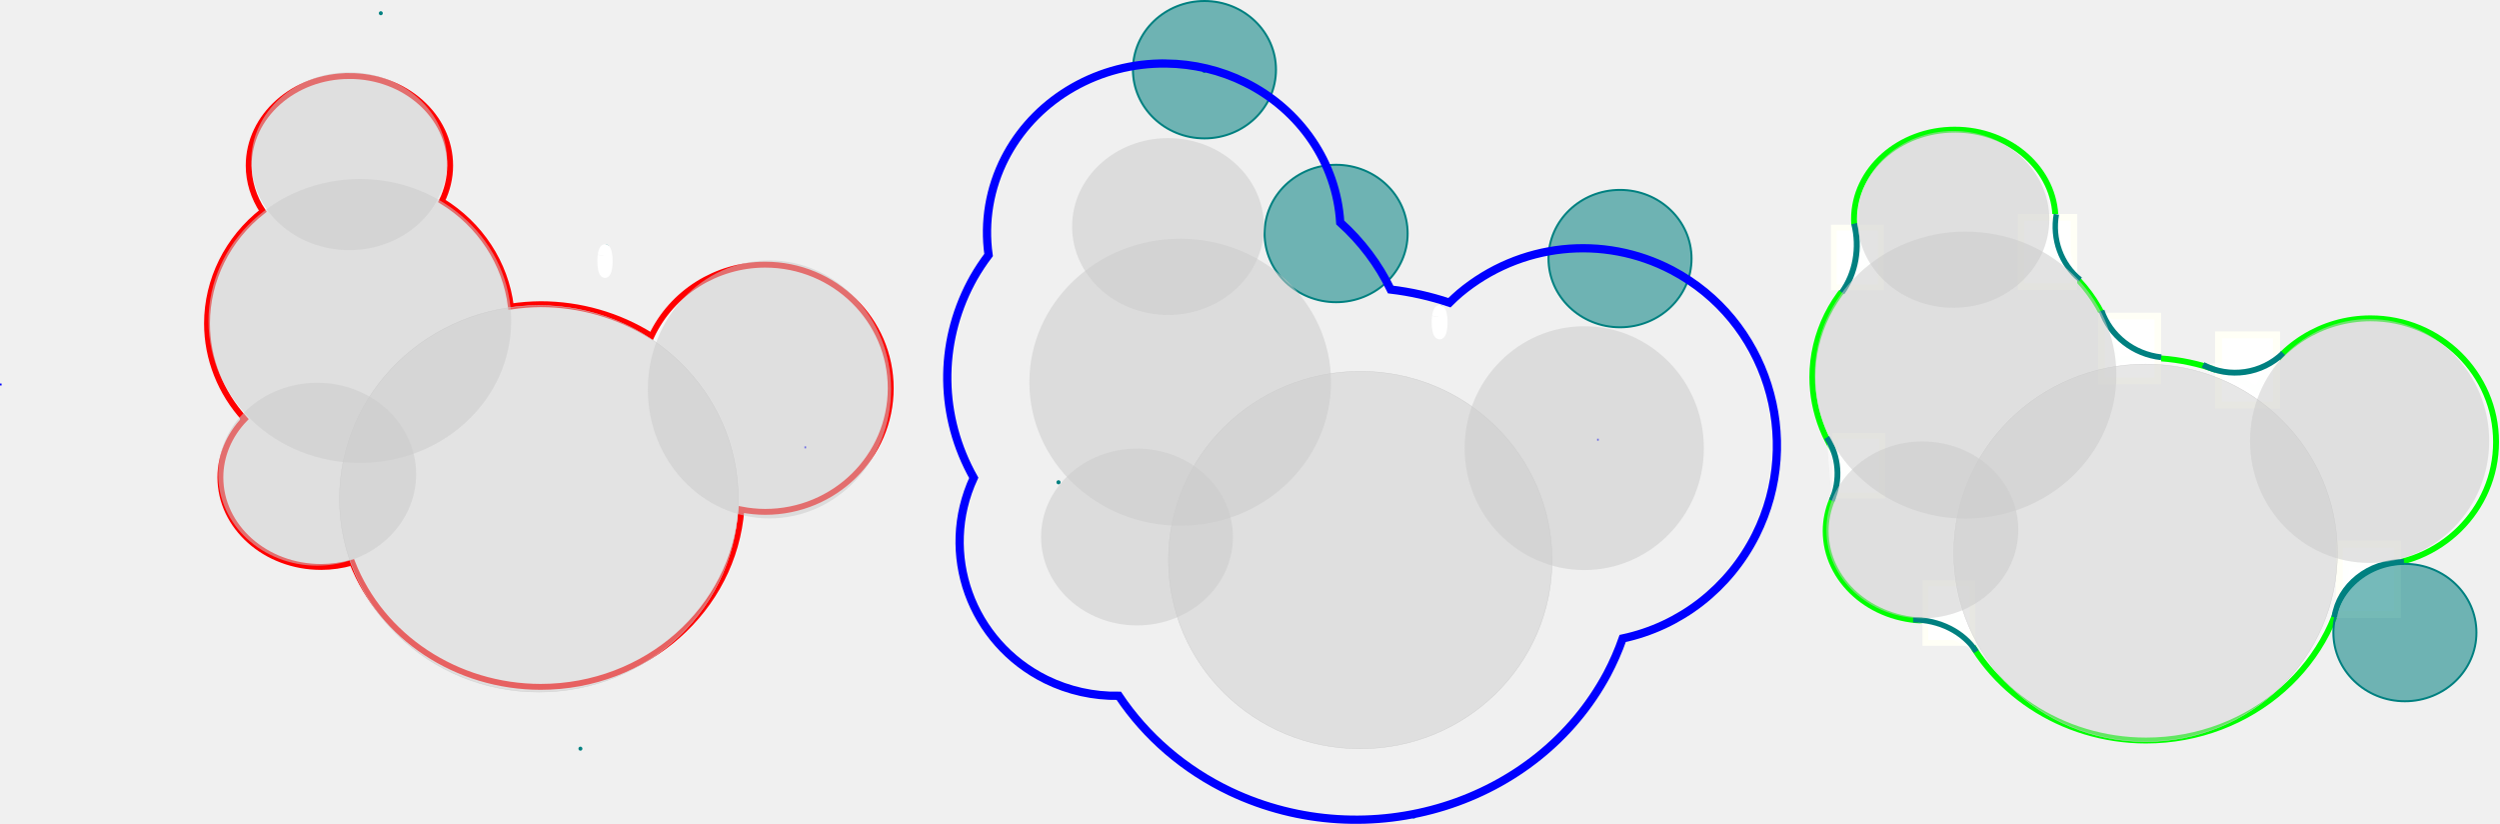
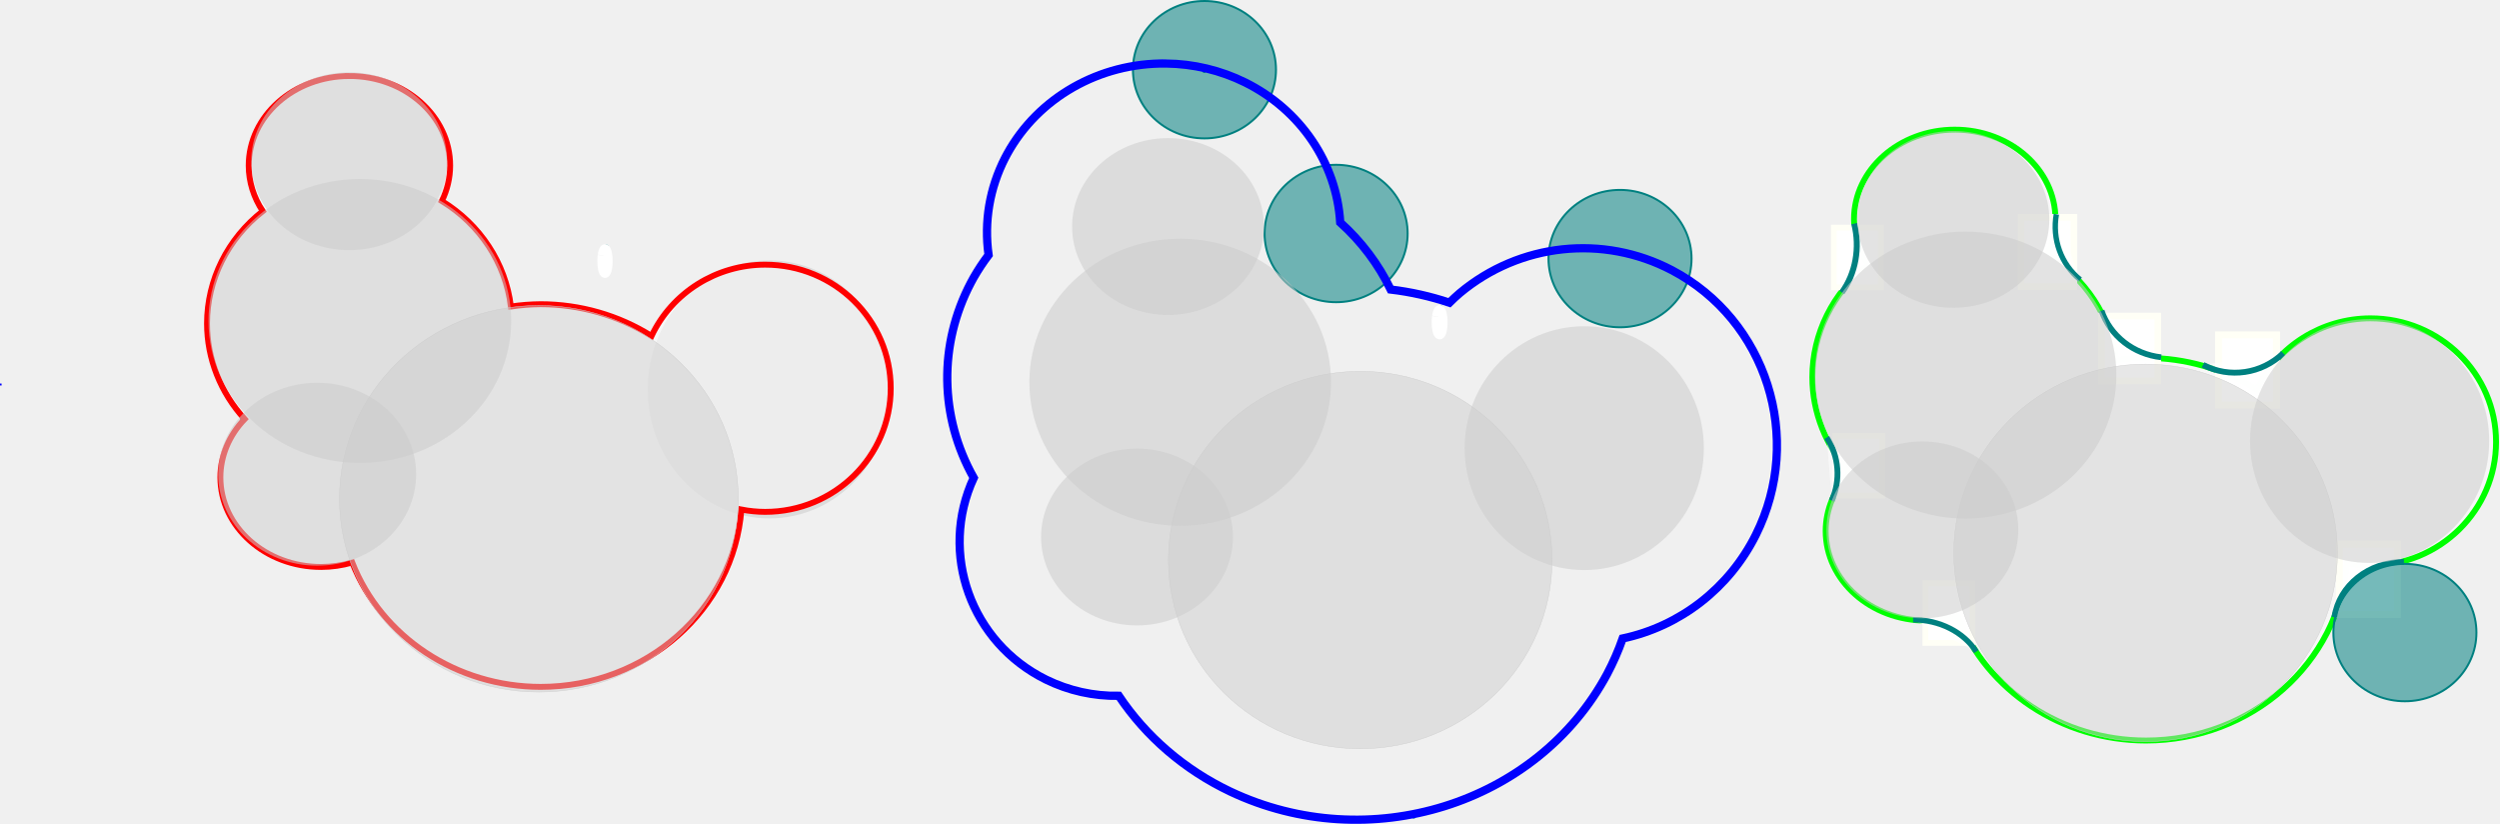
<svg xmlns="http://www.w3.org/2000/svg" width="330.15mm" height="108.799mm" viewBox="0 0 330.15 108.799" version="1.1" id="svg8">
  <defs id="defs2" />
  <g id="layer1" transform="translate(22.79701,-69.82831)">
-     <g id="g6096">
-       <path id="ellipse4515" d="m 235.45,86.953 a 13.308,11.838 0 0 0 -13.308,11.838 13.308,11.838 0 0 0 1.859,6.009 20.15,19.214 0 0 0 -7.365,14.838 20.15,19.214 0 0 0 4.976,12.621 13.308,11.838 0 0 0 -3.212,7.692 13.308,11.838 0 0 0 13.308,11.838 13.308,11.838 0 0 0 4.112,-0.588 26.604,25.268 0 0 0 24.886,16.423 26.604,25.268 0 0 0 26.53,-23.418 16.59,16.323 0 0 0 3.137,0.308 16.59,16.323 0 0 0 16.59,-16.323 16.59,16.323 0 0 0 -16.59,-16.323 16.59,16.323 0 0 0 -15.011,9.416 26.604,25.268 0 0 0 -14.655,-4.197 26.604,25.268 0 0 0 -3.923,0.309 20.15,19.214 0 0 0 -9.123,-13.934 13.308,11.838 0 0 0 1.097,-4.672 13.308,11.838 0 0 0 -13.307,-11.838 z" style="fill:#ffffff;fill-opacity:0.475;stroke:#00ff00;stroke-width:0.778" />
-       <rect y="146.856" x="231.57" height="7.878" width="6.213" id="rect5147" style="fill:#ffffff;fill-opacity:0.995;stroke:#fffff6;stroke-width:0.765;stroke-miterlimit:4;stroke-dasharray:none;stroke-opacity:1" />
-       <path d="m 229.948,151.673 a 9.529,8.136 0 0 1 8.346,4.209" style="fill:#ffffff;fill-opacity:0.54;stroke:#008080;stroke-width:0.727;stroke-miterlimit:4;stroke-dasharray:none" id="ellipse4580" />
-       <rect style="fill:#ffffff;fill-opacity:0.995;stroke:#fffff6;stroke-width:0.922;stroke-miterlimit:4;stroke-dasharray:none;stroke-opacity:1" id="rect5149" width="7.662" height="9.281" x="286.266" y="141.69" />
-       <path d="m 285.59,151.341 a 9.183,8.446 0 0 1 9.205,-7.322" id="ellipse4588" style="fill:#ffffff;fill-opacity:0.54;stroke:#008080;stroke-width:0.728;stroke-miterlimit:4;stroke-dasharray:none" />
-       <rect y="114.051" x="270.296" height="9.281" width="7.662" id="rect5151" style="fill:#ffffff;fill-opacity:0.995;stroke:#fffff6;stroke-width:0.922;stroke-miterlimit:4;stroke-dasharray:none;stroke-opacity:1" />
-       <path d="m 278.847,116.466 a 9.241,9.368 0 0 1 -10.595,1.543" style="fill:#ffffff;fill-opacity:0.54;stroke:#008080;stroke-width:0.769;stroke-miterlimit:4;stroke-dasharray:none" id="ellipse4596" />
-       <rect style="fill:#ffffff;fill-opacity:0.995;stroke:#fffff6;stroke-width:0.873;stroke-miterlimit:4;stroke-dasharray:none;stroke-opacity:1" id="rect5153" width="7.438" height="8.571" x="254.835" y="111.568" />
-       <path d="m 262.725,117.012 a 9.449,9.071 0 0 1 -7.883,-6.16" id="ellipse4604" style="fill:#ffffff;fill-opacity:0.54;stroke:#008080;stroke-width:0.765;stroke-miterlimit:4;stroke-dasharray:none" />
-       <rect style="fill:#ffffff;fill-opacity:0.995;stroke:#fffff6;stroke-width:0.872;stroke-miterlimit:4;stroke-dasharray:none;stroke-opacity:1" id="rect5143" width="6.956" height="9.142" x="244.238" y="98.529" />
-       <path d="m 252.026,106.768 a 8.374,8.815 0 0 1 -3.151,-8.641" style="fill:#ffffff;fill-opacity:0.54;stroke:#008080;stroke-width:0.71;stroke-miterlimit:4;stroke-dasharray:none" id="ellipse4612" />
-       <rect y="99.893" x="219.474" height="7.878" width="6.213" id="rect5141" style="fill:#ffffff;fill-opacity:0.995;stroke:#fffff6;stroke-width:0.765;stroke-miterlimit:4;stroke-dasharray:none;stroke-opacity:1" />
-       <path d="m 222.162,99.36 a 8.145,9.651 0 0 1 -1.63,9.095" id="ellipse4620" style="fill:#ffffff;fill-opacity:0.54;stroke:#008080;stroke-width:0.787;stroke-miterlimit:4;stroke-dasharray:none" />
-       <rect style="fill:#ffffff;fill-opacity:0.995;stroke:#fffff6;stroke-width:0.765;stroke-miterlimit:4;stroke-dasharray:none;stroke-opacity:1" id="rect5145" width="6.213" height="7.878" x="219.663" y="127.39" />
-       <path d="m 218.546,127.601 a 9.449,9.071 0 0 1 0.649,8.341" style="fill:#ffffff;fill-opacity:0.54;stroke:#008080;stroke-width:0.765;stroke-miterlimit:4;stroke-dasharray:none" id="ellipse4628" />
-       <ellipse ry="9.071" rx="9.449" cy="153.365" cx="294.922" id="ellipse4690" style="fill:#008080;fill-opacity:0.54;stroke:#008080;stroke-width:0.265" />
-       <path d="m 188.417,127.893 a 17.339,4.109 0 0 1 -0.216,0.006" id="path4835" style="fill:#ffffff;fill-opacity:0;stroke:#0000ff;stroke-width:0.265;stroke-miterlimit:4;stroke-dasharray:none" />
-       <g transform="translate(-0.1889881)" id="g5948">
-         <ellipse id="ellipse4515-6" cx="-260.853" cy="142.842" style="fill:#cccccc;fill-opacity:0.475;stroke:#cccccc;stroke-width:0.054;stroke-miterlimit:4;stroke-dasharray:none" rx="25.34" ry="24.924" transform="scale(-1,1)" />
-         <ellipse ry="16.1" rx="15.801" style="fill:#cccccc;fill-opacity:0.54;stroke:#808080;stroke-width:0;stroke-miterlimit:4;stroke-dasharray:none" cy="128.067" cx="-290.446" id="ellipse4517" transform="scale(-1,1)" />
-         <ellipse id="ellipse4519" cx="-237.067" cy="119.364" style="fill:#cccccc;fill-opacity:0.54;stroke:#808080;stroke-width:0;stroke-miterlimit:4;stroke-dasharray:none" rx="19.927" ry="18.953" transform="scale(-1,1)" />
-         <ellipse ry="11.676" rx="12.675" style="fill:#cccccc;fill-opacity:0.54;stroke:#808080;stroke-width:0;stroke-miterlimit:4;stroke-dasharray:none" cy="98.8" cx="-235.46" id="ellipse4521" transform="scale(-1,1)" />
-         <ellipse id="ellipse4523" cx="-231.361" cy="139.801" style="fill:#cccccc;fill-opacity:0.54;stroke:#808080;stroke-width:0;stroke-miterlimit:4;stroke-dasharray:none" rx="12.675" ry="11.676" transform="scale(-1,1)" />
-       </g>
-       <ellipse ry="0.14" rx="0.135" cy="125.156" cx="9.17" id="path4566" style="fill:#008080;fill-opacity:0.54;stroke:#008080;stroke-width:0.256" />
-       <ellipse ry="0.14" rx="0.135" cy="102.402" cx="57.318" id="circle4600" style="fill:#008080;fill-opacity:0.54;stroke:#008080;stroke-width:0.256" />
-       <ellipse ry="0.14" rx="0.135" cy="71.574" cx="27.514" id="circle4670" style="fill:#008080;fill-opacity:0.54;stroke:#008080;stroke-width:0.256" />
-       <ellipse ry="0.14" rx="0.135" style="fill:#008080;fill-opacity:0.54;stroke:#008080;stroke-width:0.256" id="circle4694" cx="53.885" cy="168.697" />
-       <path d="m -22.588,120.604 a 16.515,4.053 0 0 1 -0.206,0.006" id="path4835-6" style="fill:#ffffff;fill-opacity:0;stroke:#0000ff;stroke-width:0.257;stroke-miterlimit:4;stroke-dasharray:none" />
-       <path d="m 56.742,103.538 a 0.437,1.655 0 0 1 0.588,-0.702 0.437,1.655 0 0 1 0.189,2.22 0.437,1.655 0 0 1 -0.585,0.73 0.437,1.655 0 0 1 -0.197,-2.21" id="path5009" style="fill:#ffffff;fill-opacity:0;stroke:#ffffff;stroke-width:1.152;stroke-miterlimit:4;stroke-dasharray:none" />
-       <path id="ellipse3682" d="m 23.365,79.864 a 13.308,11.838 0 0 1 13.308,11.838 13.308,11.838 0 0 1 -1.097,4.672 20.15,19.214 0 0 1 9.123,13.934 26.604,25.268 0 0 1 3.923,-0.308 26.604,25.268 0 0 1 14.656,4.197 16.59,16.323 0 0 1 15.011,-9.417 16.59,16.323 0 0 1 16.59,16.323 16.59,16.323 0 0 1 -16.59,16.323 16.59,16.323 0 0 1 -3.137,-0.307 26.604,25.268 0 0 1 -26.53,23.418 26.604,25.268 0 0 1 -24.886,-16.423 13.308,11.838 0 0 1 -4.112,0.587 13.308,11.838 0 0 1 -13.307,-11.838 13.308,11.838 0 0 1 3.212,-7.691 20.15,19.214 0 0 1 -4.976,-12.621 20.15,19.214 0 0 1 7.365,-14.838 13.308,11.838 0 0 1 -1.859,-6.009 13.308,11.838 0 0 1 13.307,-11.838 z" style="fill:#ffffff;fill-opacity:0.475;stroke:#ff0000;stroke-width:0.778" />
-       <circle r="0.142" cy="133.519" cx="117.045" id="path4566-3" style="fill:#008080;fill-opacity:0.54;stroke:#008080;stroke-width:0.265" />
-       <circle r="0.142" cy="110.451" cx="167.595" id="circle4600-1" style="fill:#008080;fill-opacity:0.54;stroke:#008080;stroke-width:0.265" />
-       <g transform="translate(118.9555,-20.34635)" id="g4606">
-         <ellipse style="fill:#008080;fill-opacity:0.54;stroke:#008080;stroke-width:0.265" id="ellipse4604-9" cx="34.765" cy="121.01" rx="9.449" ry="9.071" />
-       </g>
-       <g transform="translate(101.5623,-41.97807)" id="g4668">
-         <ellipse ry="9.071" rx="9.449" cy="121.01" cx="34.765" id="ellipse4666" style="fill:#008080;fill-opacity:0.54;stroke:#008080;stroke-width:0.265" />
-       </g>
-       <circle r="0.142" cy="79.197" cx="136.304" id="circle4670-4" style="fill:#008080;fill-opacity:0.54;stroke:#008080;stroke-width:0.265" />
-       <g transform="translate(156.4634,-17.03164)" id="g4676">
-         <ellipse style="fill:#008080;fill-opacity:0.54;stroke:#008080;stroke-width:0.265" id="ellipse4674" cx="34.765" cy="121.01" rx="9.449" ry="9.071" />
-       </g>
-       <circle style="fill:#008080;fill-opacity:0.54;stroke:#008080;stroke-width:0.265" id="circle4694-7" cx="163.991" cy="177.66" r="0.142" />
-       <path d="m 83.702,128.904 a 17.339,4.109 0 0 1 -0.216,0.006" id="path4835-8" style="fill:#ffffff;fill-opacity:0;stroke:#0000ff;stroke-width:0.265;stroke-miterlimit:4;stroke-dasharray:none" />
-       <path id="path4851" d="m 131.244,78.216 a 23.376,22.334 0 0 0 -20.989,11.957 l -0.273,0.514 a 23.376,22.334 0 0 0 -2.174,12.817 30.656,28.526 0 0 0 -1.967,2.975 l -0.358,0.656 a 30.656,28.526 0 0 0 0.363,25.798 20.698,20.365 0 0 0 9.568,26.65 20.698,20.365 0 0 0 9.595,2.135 37.18,35.145 0 0 0 14.735,12.643 37.18,35.145 0 0 0 49.776,-15.509 37.18,35.145 0 0 0 2.06,-4.706 25.625,26.047 0 0 0 17.594,-13.685 25.625,26.047 0 0 0 -11.086,-34.945 25.625,26.047 0 0 0 -28.023,3.016 25.625,26.047 0 0 0 -1.374,1.27 37.18,35.145 0 0 0 -7.761,-1.738 30.656,28.526 0 0 0 -6.666,-8.855 23.376,22.334 0 0 0 -12.582,-18.506 23.376,22.334 0 0 0 -10.438,-2.488 z" style="fill:#ffffff;fill-opacity:0;stroke:#0000ff;stroke-width:1.09;stroke-miterlimit:4;stroke-dasharray:none" />
-       <path d="m 166.99,111.602 a 0.459,1.677 0 0 1 0.617,-0.711 0.459,1.677 0 0 1 0.199,2.25 0.459,1.677 0 0 1 -0.615,0.74 0.459,1.677 0 0 1 -0.207,-2.241" id="path5009-4" style="fill:#ffffff;fill-opacity:0;stroke:#ffffff;stroke-width:1.189;stroke-miterlimit:4;stroke-dasharray:none" />
-       <g id="g5960" transform="translate(-103.9434,0.9449404)">
-         <ellipse transform="scale(-1,1)" ry="24.924" rx="25.34" style="fill:#cccccc;fill-opacity:0.475;stroke:#cccccc;stroke-width:0.054;stroke-miterlimit:4;stroke-dasharray:none" cy="142.842" cx="-260.853" id="ellipse5950" />
-         <ellipse transform="scale(-1,1)" id="ellipse5952" cx="-290.446" cy="128.067" style="fill:#cccccc;fill-opacity:0.54;stroke:#808080;stroke-width:0;stroke-miterlimit:4;stroke-dasharray:none" rx="15.801" ry="16.1" />
-         <ellipse transform="scale(-1,1)" ry="18.953" rx="19.927" style="fill:#cccccc;fill-opacity:0.54;stroke:#808080;stroke-width:0;stroke-miterlimit:4;stroke-dasharray:none" cy="119.364" cx="-237.067" id="ellipse5954" />
-         <ellipse transform="scale(-1,1)" id="ellipse5956" cx="-235.46" cy="98.8" style="fill:#cccccc;fill-opacity:0.54;stroke:#808080;stroke-width:0;stroke-miterlimit:4;stroke-dasharray:none" rx="12.675" ry="11.676" />
-         <ellipse transform="scale(-1,1)" ry="11.676" rx="12.675" style="fill:#cccccc;fill-opacity:0.54;stroke:#808080;stroke-width:0;stroke-miterlimit:4;stroke-dasharray:none" cy="139.801" cx="-231.361" id="ellipse5958" />
-       </g>
-       <ellipse transform="scale(-1,1)" ry="25.524" rx="26.341" style="fill:#cccccc;fill-opacity:0.475;stroke:#cccccc;stroke-width:0.056;stroke-miterlimit:4;stroke-dasharray:none" cy="135.694" cx="-48.396" id="ellipse6006" />
-       <ellipse transform="scale(-1,1)" id="ellipse6008" cx="-78.858" cy="121.254" style="fill:#cccccc;fill-opacity:0.54;stroke:#808080;stroke-width:0;stroke-miterlimit:4;stroke-dasharray:none" rx="16.069" ry="17.036" />
-       <ellipse transform="scale(-1,1)" ry="18.752" rx="19.994" style="fill:#cccccc;fill-opacity:0.54;stroke:#808080;stroke-width:0;stroke-miterlimit:4;stroke-dasharray:none" cy="112.217" cx="-24.743" id="ellipse6010" />
-       <ellipse transform="scale(-1,1)" id="ellipse6012" cx="-23.337" cy="91.119" style="fill:#cccccc;fill-opacity:0.54;stroke:#808080;stroke-width:0;stroke-miterlimit:4;stroke-dasharray:none" rx="12.942" ry="11.743" />
-       <ellipse transform="scale(-1,1)" ry="12.077" rx="13.076" style="fill:#cccccc;fill-opacity:0.54;stroke:#808080;stroke-width:0;stroke-miterlimit:4;stroke-dasharray:none" cy="132.453" cx="-19.105" id="ellipse6014" />
+     <ellipse transform="scale(-1,1)" id="ellipse5952" cx="-186.503" cy="129.012" style="fill:#cccccc;fill-opacity:0.54;stroke:#808080;stroke-width:0;stroke-miterlimit:4;stroke-dasharray:none" rx="15.801" ry="16.1" />
+     <ellipse ry="17.036" rx="16.069" style="fill:#cccccc;fill-opacity:0.54;stroke:#808080;stroke-width:0;stroke-miterlimit:4;stroke-dasharray:none" cy="121.254" cx="-78.858" id="ellipse6008" transform="scale(-1,1)" />
+     <ellipse transform="scale(-1,1)" ry="11.676" rx="12.675" style="fill:#cccccc;fill-opacity:0.54;stroke:#808080;stroke-width:0;stroke-miterlimit:4;stroke-dasharray:none" cy="140.746" cx="-127.418" id="ellipse5958" />
+     <path style="fill:#ffffff;fill-opacity:0.475;stroke:#00ff00;stroke-width:0.778" d="m 235.45,86.953 a 13.308,11.838 0 0 0 -13.308,11.838 13.308,11.838 0 0 0 1.859,6.009 20.15,19.214 0 0 0 -7.365,14.838 20.15,19.214 0 0 0 4.976,12.621 13.308,11.838 0 0 0 -3.212,7.692 13.308,11.838 0 0 0 13.308,11.838 13.308,11.838 0 0 0 4.112,-0.588 26.604,25.268 0 0 0 24.886,16.423 26.604,25.268 0 0 0 26.53,-23.418 16.59,16.323 0 0 0 3.137,0.308 16.59,16.323 0 0 0 16.59,-16.323 16.59,16.323 0 0 0 -16.59,-16.323 16.59,16.323 0 0 0 -15.011,9.416 26.604,25.268 0 0 0 -14.655,-4.197 26.604,25.268 0 0 0 -3.923,0.309 20.15,19.214 0 0 0 -9.123,-13.934 13.308,11.838 0 0 0 1.097,-4.672 13.308,11.838 0 0 0 -13.307,-11.838 z" id="ellipse4515" />
+     <rect style="fill:#ffffff;fill-opacity:0.995;stroke:#fffff6;stroke-width:0.765;stroke-miterlimit:4;stroke-dasharray:none;stroke-opacity:1" id="rect5147" width="6.213" height="7.878" x="231.57" y="146.856" />
+     <path id="ellipse4580" style="fill:#ffffff;fill-opacity:0.54;stroke:#008080;stroke-width:0.727;stroke-miterlimit:4;stroke-dasharray:none" d="m 229.948,151.673 a 9.529,8.136 0 0 1 8.346,4.209" />
+     <rect y="141.69" x="286.266" height="9.281" width="7.662" id="rect5149" style="fill:#ffffff;fill-opacity:0.995;stroke:#fffff6;stroke-width:0.922;stroke-miterlimit:4;stroke-dasharray:none;stroke-opacity:1" />
+     <path style="fill:#ffffff;fill-opacity:0.54;stroke:#008080;stroke-width:0.728;stroke-miterlimit:4;stroke-dasharray:none" id="ellipse4588" d="m 285.59,151.341 a 9.183,8.446 0 0 1 9.205,-7.322" />
+     <rect style="fill:#ffffff;fill-opacity:0.995;stroke:#fffff6;stroke-width:0.922;stroke-miterlimit:4;stroke-dasharray:none;stroke-opacity:1" id="rect5151" width="7.662" height="9.281" x="270.296" y="114.051" />
+     <path id="ellipse4596" style="fill:#ffffff;fill-opacity:0.54;stroke:#008080;stroke-width:0.769;stroke-miterlimit:4;stroke-dasharray:none" d="m 278.847,116.466 a 9.241,9.368 0 0 1 -10.595,1.543" />
+     <rect y="111.568" x="254.835" height="8.571" width="7.438" id="rect5153" style="fill:#ffffff;fill-opacity:0.995;stroke:#fffff6;stroke-width:0.873;stroke-miterlimit:4;stroke-dasharray:none;stroke-opacity:1" />
+     <path style="fill:#ffffff;fill-opacity:0.54;stroke:#008080;stroke-width:0.765;stroke-miterlimit:4;stroke-dasharray:none" id="ellipse4604" d="m 262.725,117.012 a 9.449,9.071 0 0 1 -7.883,-6.16" />
+     <rect y="98.529" x="244.238" height="9.142" width="6.956" id="rect5143" style="fill:#ffffff;fill-opacity:0.995;stroke:#fffff6;stroke-width:0.872;stroke-miterlimit:4;stroke-dasharray:none;stroke-opacity:1" />
+     <path id="ellipse4612" style="fill:#ffffff;fill-opacity:0.54;stroke:#008080;stroke-width:0.71;stroke-miterlimit:4;stroke-dasharray:none" d="m 252.026,106.768 a 8.374,8.815 0 0 1 -3.151,-8.641" />
+     <rect style="fill:#ffffff;fill-opacity:0.995;stroke:#fffff6;stroke-width:0.765;stroke-miterlimit:4;stroke-dasharray:none;stroke-opacity:1" id="rect5141" width="6.213" height="7.878" x="219.474" y="99.893" />
+     <path style="fill:#ffffff;fill-opacity:0.54;stroke:#008080;stroke-width:0.787;stroke-miterlimit:4;stroke-dasharray:none" id="ellipse4620" d="m 222.162,99.36 a 8.145,9.651 0 0 1 -1.63,9.095" />
+     <rect y="127.39" x="219.663" height="7.878" width="6.213" id="rect5145" style="fill:#ffffff;fill-opacity:0.995;stroke:#fffff6;stroke-width:0.765;stroke-miterlimit:4;stroke-dasharray:none;stroke-opacity:1" />
+     <path id="ellipse4628" style="fill:#ffffff;fill-opacity:0.54;stroke:#008080;stroke-width:0.765;stroke-miterlimit:4;stroke-dasharray:none" d="m 218.546,127.601 a 9.449,9.071 0 0 1 0.649,8.341" />
+     <ellipse style="fill:#008080;fill-opacity:0.54;stroke:#008080;stroke-width:0.265" id="ellipse4690" cx="294.922" cy="153.365" rx="9.449" ry="9.071" />
+     <g id="g5948" transform="translate(-0.1889881)">
+       <ellipse transform="scale(-1,1)" ry="24.924" rx="25.34" style="fill:#cccccc;fill-opacity:0.475;stroke:#cccccc;stroke-width:0.054;stroke-miterlimit:4;stroke-dasharray:none" cy="142.842" cx="-260.853" id="ellipse4515-6" />
+       <ellipse transform="scale(-1,1)" id="ellipse4517" cx="-290.446" cy="128.067" style="fill:#cccccc;fill-opacity:0.54;stroke:#808080;stroke-width:0;stroke-miterlimit:4;stroke-dasharray:none" rx="15.801" ry="16.1" />
+       <ellipse transform="scale(-1,1)" ry="18.953" rx="19.927" style="fill:#cccccc;fill-opacity:0.54;stroke:#808080;stroke-width:0;stroke-miterlimit:4;stroke-dasharray:none" cy="119.364" cx="-237.067" id="ellipse4519" />
+       <ellipse transform="scale(-1,1)" id="ellipse4521" cx="-235.46" cy="98.8" style="fill:#cccccc;fill-opacity:0.54;stroke:#808080;stroke-width:0;stroke-miterlimit:4;stroke-dasharray:none" rx="12.675" ry="11.676" />
+       <ellipse transform="scale(-1,1)" ry="11.676" rx="12.675" style="fill:#cccccc;fill-opacity:0.54;stroke:#808080;stroke-width:0;stroke-miterlimit:4;stroke-dasharray:none" cy="139.801" cx="-231.361" id="ellipse4523" />
    </g>
+     <ellipse style="fill:#008080;fill-opacity:0.54;stroke:#008080;stroke-width:0.256" id="path4566" cx="9.17" cy="125.156" rx="0.135" ry="0.14" />
+     <ellipse style="fill:#008080;fill-opacity:0.54;stroke:#008080;stroke-width:0.256" id="circle4600" cx="57.318" cy="102.402" rx="0.135" ry="0.14" />
+     <path style="fill:#ffffff;fill-opacity:0;stroke:#0000ff;stroke-width:0.257;stroke-miterlimit:4;stroke-dasharray:none" id="path4835-6" d="m -22.588,120.604 a 16.515,4.053 0 0 1 -0.206,0.006" />
+     <path style="fill:#ffffff;fill-opacity:0;stroke:#ffffff;stroke-width:1.152;stroke-miterlimit:4;stroke-dasharray:none" id="path5009" d="m 56.742,103.538 a 0.437,1.655 0 0 1 0.588,-0.702 0.437,1.655 0 0 1 0.189,2.22 0.437,1.655 0 0 1 -0.585,0.73 0.437,1.655 0 0 1 -0.197,-2.21" />
+     <path style="fill:#ffffff;fill-opacity:0.475;stroke:#ff0000;stroke-width:0.778" d="m 23.365,79.864 a 13.308,11.838 0 0 1 13.308,11.838 13.308,11.838 0 0 1 -1.097,4.672 20.15,19.214 0 0 1 9.123,13.934 26.604,25.268 0 0 1 3.923,-0.308 26.604,25.268 0 0 1 14.656,4.197 16.59,16.323 0 0 1 15.011,-9.417 16.59,16.323 0 0 1 16.59,16.323 16.59,16.323 0 0 1 -16.59,16.323 16.59,16.323 0 0 1 -3.137,-0.307 26.604,25.268 0 0 1 -26.53,23.418 26.604,25.268 0 0 1 -24.886,-16.423 13.308,11.838 0 0 1 -4.112,0.587 13.308,11.838 0 0 1 -13.307,-11.838 13.308,11.838 0 0 1 3.212,-7.691 20.15,19.214 0 0 1 -4.976,-12.621 20.15,19.214 0 0 1 7.365,-14.838 13.308,11.838 0 0 1 -1.859,-6.009 13.308,11.838 0 0 1 13.307,-11.838 z" id="ellipse3682" />
+     <circle style="fill:#008080;fill-opacity:0.54;stroke:#008080;stroke-width:0.265" id="circle4600-1" cx="167.595" cy="110.451" r="0.142" />
+     <g id="g4606" transform="translate(118.9555,-20.34635)">
+       <ellipse ry="9.071" rx="9.449" cy="121.01" cx="34.765" id="ellipse4604-9" style="fill:#008080;fill-opacity:0.54;stroke:#008080;stroke-width:0.265" />
+     </g>
+     <g id="g4668" transform="translate(101.5623,-41.97807)">
+       <ellipse style="fill:#008080;fill-opacity:0.54;stroke:#008080;stroke-width:0.265" id="ellipse4666" cx="34.765" cy="121.01" rx="9.449" ry="9.071" />
+     </g>
+     <circle style="fill:#008080;fill-opacity:0.54;stroke:#008080;stroke-width:0.265" id="circle4670-4" cx="136.304" cy="79.197" r="0.142" />
+     <g id="g4676" transform="translate(156.4634,-17.03164)">
+       <ellipse ry="9.071" rx="9.449" cy="121.01" cx="34.765" id="ellipse4674" style="fill:#008080;fill-opacity:0.54;stroke:#008080;stroke-width:0.265" />
+     </g>
+     <circle r="0.142" cy="177.66" cx="163.991" id="circle4694-7" style="fill:#008080;fill-opacity:0.54;stroke:#008080;stroke-width:0.265" />
+     <path style="fill:#ffffff;fill-opacity:0;stroke:#0000ff;stroke-width:1.09;stroke-miterlimit:4;stroke-dasharray:none" d="m 131.244,78.216 a 23.376,22.334 0 0 0 -20.989,11.957 l -0.273,0.514 a 23.376,22.334 0 0 0 -2.174,12.817 30.656,28.526 0 0 0 -1.967,2.975 l -0.358,0.656 a 30.656,28.526 0 0 0 0.363,25.798 20.698,20.365 0 0 0 9.568,26.65 20.698,20.365 0 0 0 9.595,2.135 37.18,35.145 0 0 0 14.735,12.643 37.18,35.145 0 0 0 49.776,-15.509 37.18,35.145 0 0 0 2.06,-4.706 25.625,26.047 0 0 0 17.594,-13.685 25.625,26.047 0 0 0 -11.086,-34.945 25.625,26.047 0 0 0 -28.023,3.016 25.625,26.047 0 0 0 -1.374,1.27 37.18,35.145 0 0 0 -7.761,-1.738 30.656,28.526 0 0 0 -6.666,-8.855 23.376,22.334 0 0 0 -12.582,-18.506 23.376,22.334 0 0 0 -10.438,-2.488 z" id="path4851" />
+     <path style="fill:#ffffff;fill-opacity:0;stroke:#ffffff;stroke-width:1.189;stroke-miterlimit:4;stroke-dasharray:none" id="path5009-4" d="m 166.99,111.602 a 0.459,1.677 0 0 1 0.617,-0.711 0.459,1.677 0 0 1 0.199,2.25 0.459,1.677 0 0 1 -0.615,0.74 0.459,1.677 0 0 1 -0.207,-2.241" />
+     <ellipse transform="scale(-1,1)" ry="24.924" rx="25.34" style="fill:#cccccc;fill-opacity:0.475;stroke:#cccccc;stroke-width:0.054;stroke-miterlimit:4;stroke-dasharray:none" cy="143.787" cx="-156.909" id="ellipse5950" />
+     <ellipse transform="scale(-1,1)" ry="18.953" rx="19.927" style="fill:#cccccc;fill-opacity:0.54;stroke:#808080;stroke-width:0;stroke-miterlimit:4;stroke-dasharray:none" cy="120.309" cx="-133.123" id="ellipse5954" />
+     <ellipse transform="scale(-1,1)" id="ellipse5956" cx="-131.516" cy="99.745" style="fill:#cccccc;fill-opacity:0.54;stroke:#808080;stroke-width:0;stroke-miterlimit:4;stroke-dasharray:none" rx="12.675" ry="11.676" />
+     <ellipse id="ellipse6006" cx="-48.396" cy="135.694" style="fill:#cccccc;fill-opacity:0.475;stroke:#cccccc;stroke-width:0.056;stroke-miterlimit:4;stroke-dasharray:none" rx="26.341" ry="25.524" transform="scale(-1,1)" />
+     <ellipse id="ellipse6010" cx="-24.743" cy="112.217" style="fill:#cccccc;fill-opacity:0.54;stroke:#808080;stroke-width:0;stroke-miterlimit:4;stroke-dasharray:none" rx="19.994" ry="18.752" transform="scale(-1,1)" />
+     <ellipse ry="11.743" rx="12.942" style="fill:#cccccc;fill-opacity:0.54;stroke:#808080;stroke-width:0;stroke-miterlimit:4;stroke-dasharray:none" cy="91.119" cx="-23.337" id="ellipse6012" transform="scale(-1,1)" />
+     <ellipse id="ellipse6014" cx="-19.105" cy="132.453" style="fill:#cccccc;fill-opacity:0.54;stroke:#808080;stroke-width:0;stroke-miterlimit:4;stroke-dasharray:none" rx="13.076" ry="12.077" transform="scale(-1,1)" />
  </g>
</svg>
